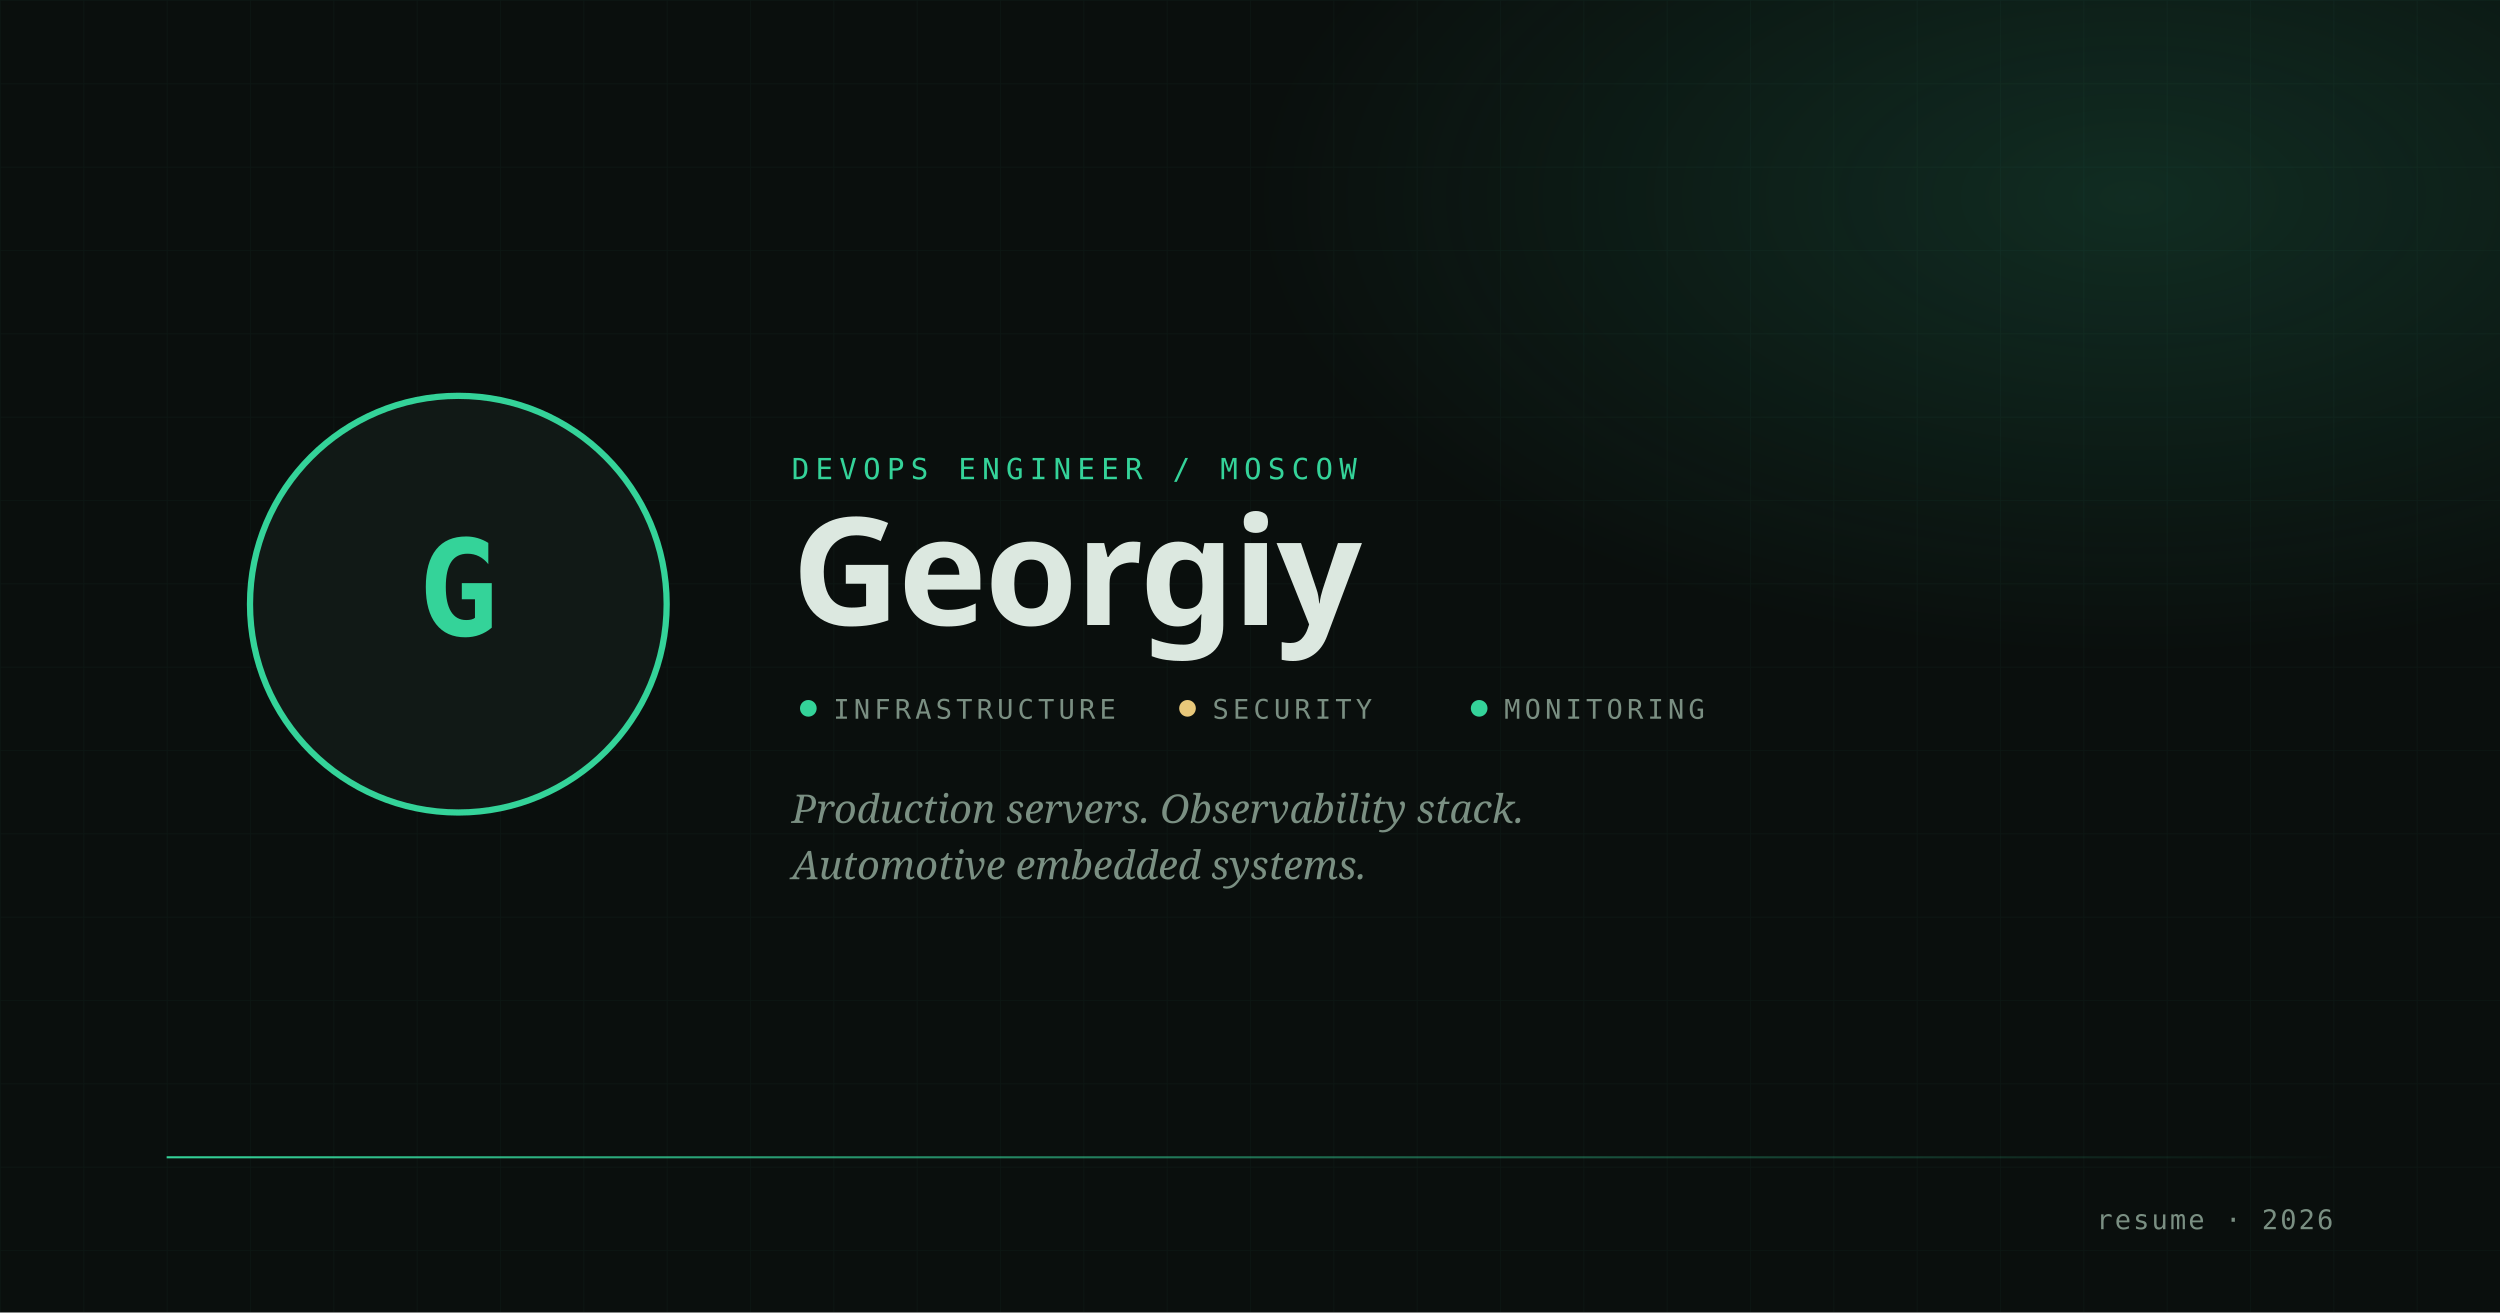
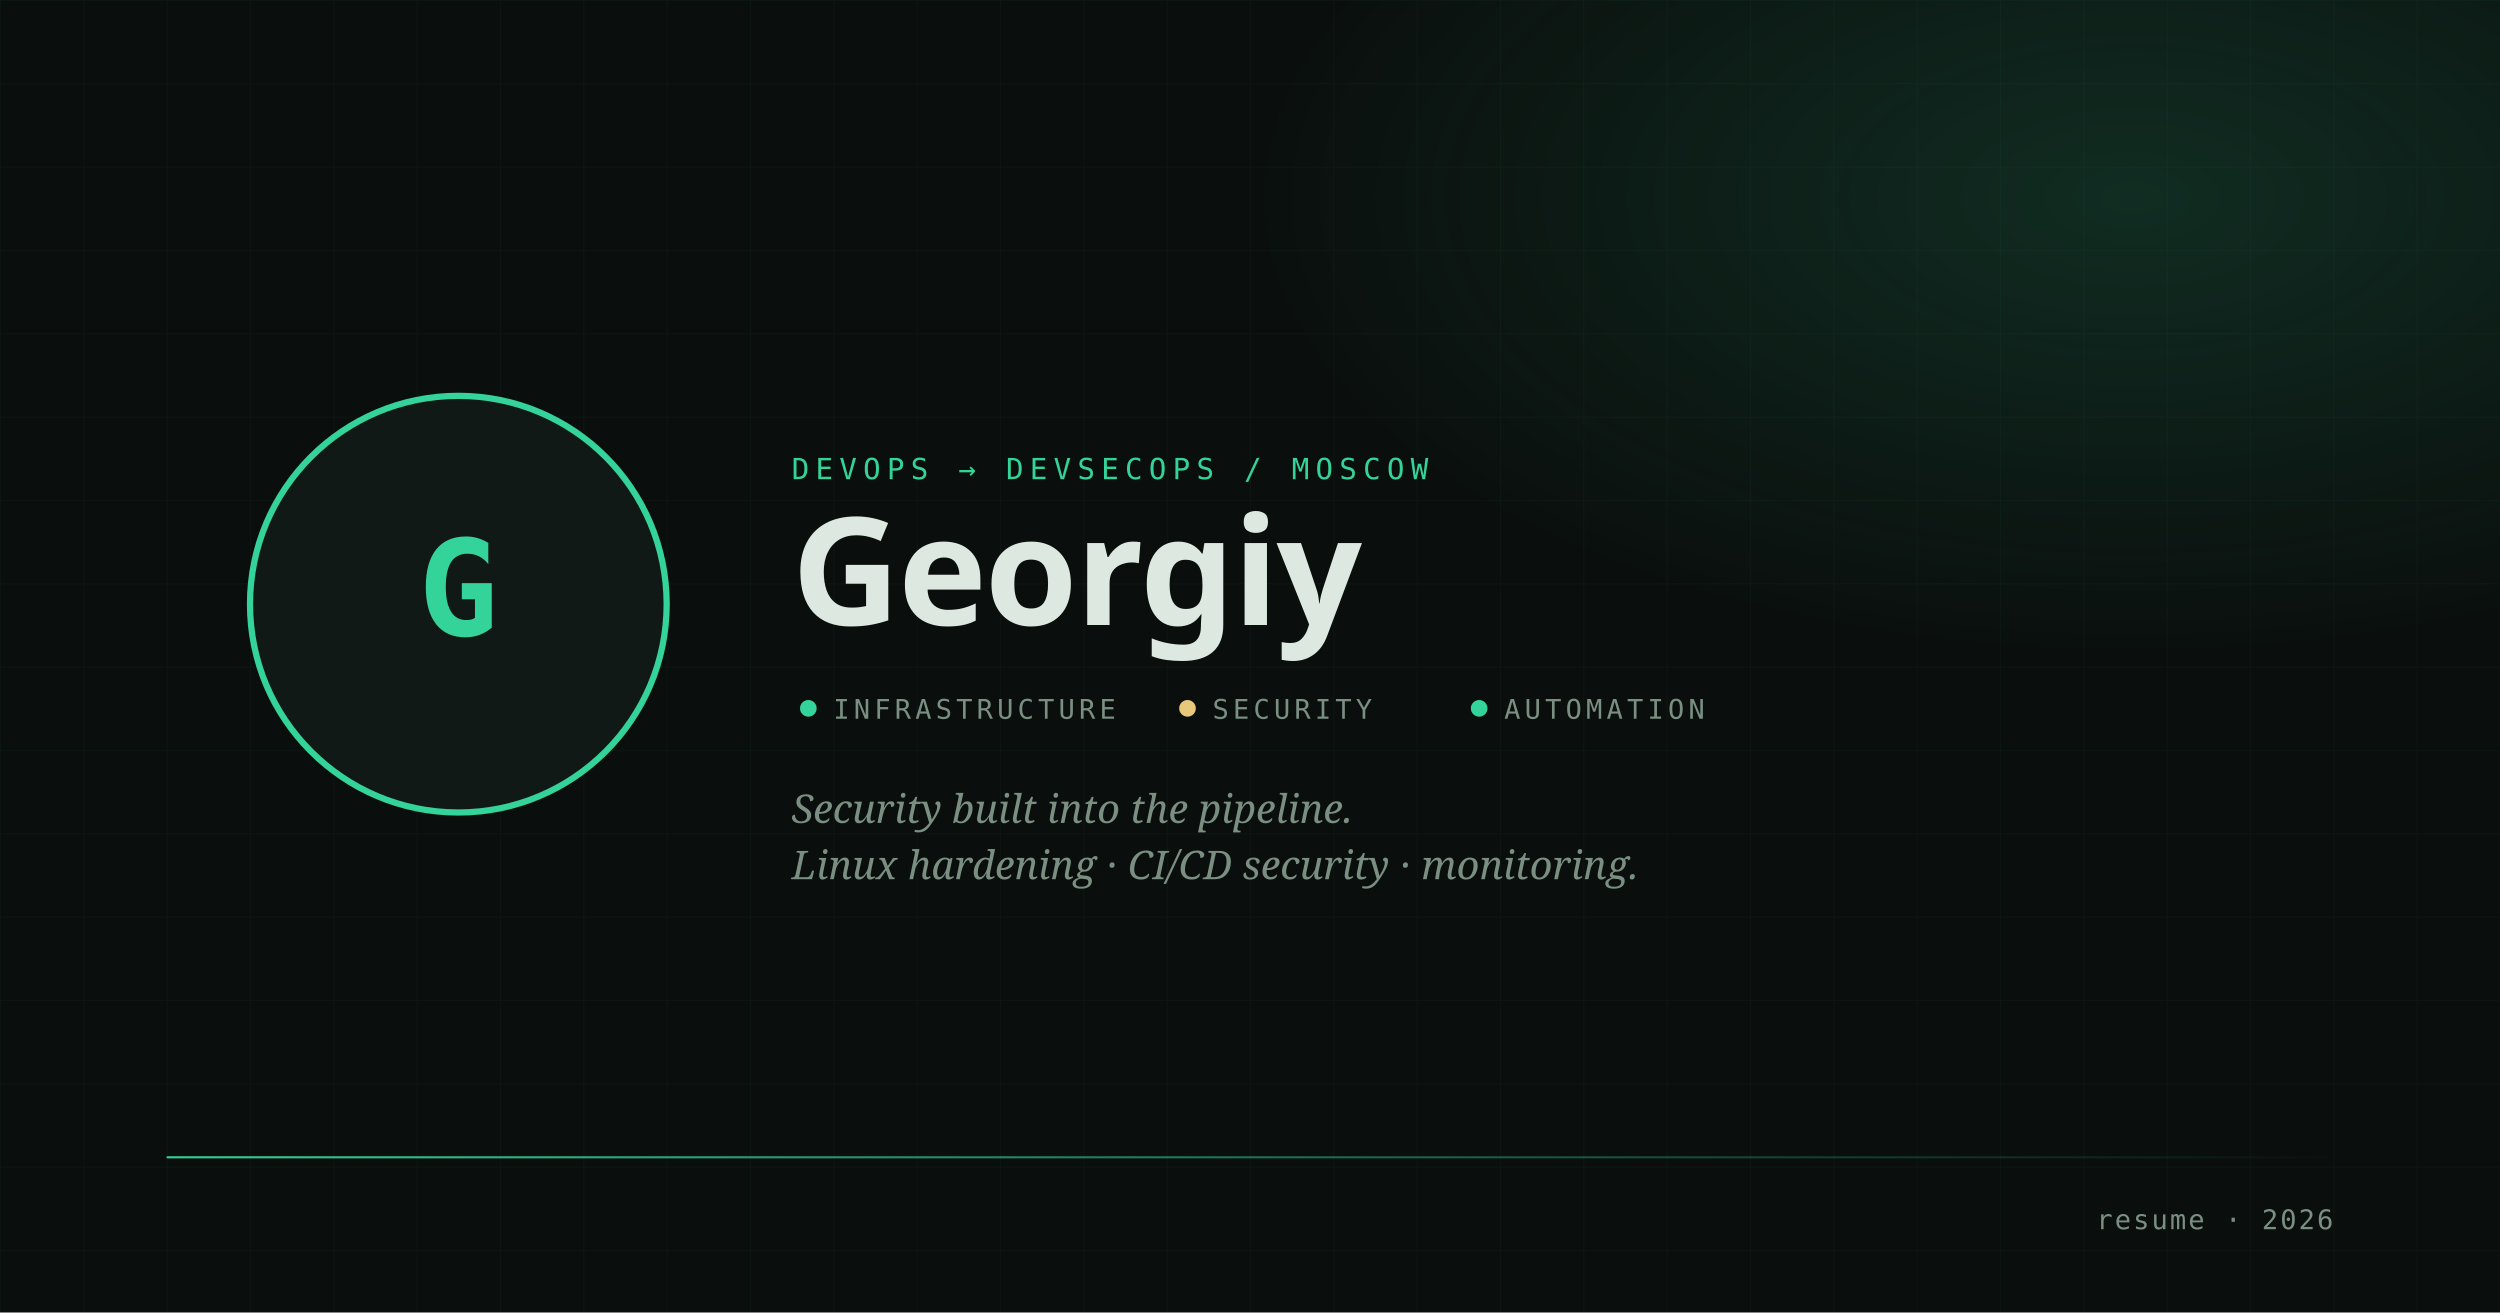
<svg xmlns="http://www.w3.org/2000/svg" width="1200" height="630" viewBox="0 0 1200 630">
  <defs>
    <pattern id="grid" width="40" height="40" patternUnits="userSpaceOnUse">
      <path d="M 40 0 L 0 0 0 40" fill="none" stroke="rgba(52,211,153,0.06)" stroke-width="0.5" />
    </pattern>
    <radialGradient id="glow" cx="85%" cy="15%" r="35%">
      <stop offset="0%" stop-color="rgba(52,211,153,0.15)" />
      <stop offset="100%" stop-color="rgba(52,211,153,0)" />
    </radialGradient>
    <linearGradient id="line" x1="0" y1="0" x2="1" y2="0">
      <stop offset="0%" stop-color="#34d399" />
      <stop offset="100%" stop-color="rgba(52,211,153,0)" />
    </linearGradient>
  </defs>
  <rect width="1200" height="630" fill="#0a0f0d" />
  <rect width="1200" height="630" fill="url(#grid)" />
  <rect width="1200" height="630" fill="url(#glow)" />
  <circle cx="220" cy="290" r="100" fill="#111916" stroke="#34d399" stroke-width="3" />
  <text x="220" y="305" text-anchor="middle" font-family="monospace" font-size="64" fill="#34d399" font-weight="bold">G</text>
-   <text x="380" y="230" font-family="monospace" font-size="14" fill="#34d399" letter-spacing="3" text-transform="uppercase">DEVOPS ENGINEER / MOSCOW</text>
+   <text x="380" y="230" font-family="monospace" font-size="14" fill="#34d399" letter-spacing="3" text-transform="uppercase">DEVOPS → DEVSECOPS / MOSCOW</text>
  <text x="380" y="300" font-family="'Space Grotesk',system-ui,sans-serif" font-size="72" fill="#dce8e0" font-weight="700" letter-spacing="-1">Georgiy</text>
  <circle cx="388" cy="340" r="4" fill="#34d399" />
  <text x="400" y="345" font-family="monospace" font-size="13" fill="#7a8f82" letter-spacing="2">INFRASTRUCTURE</text>
  <circle cx="570" cy="340" r="4" fill="#e8c87a" />
  <text x="582" y="345" font-family="monospace" font-size="13" fill="#7a8f82" letter-spacing="2">SECURITY</text>
  <circle cx="710" cy="340" r="4" fill="#34d399" />
-   <text x="722" y="345" font-family="monospace" font-size="13" fill="#7a8f82" letter-spacing="2">MONITORING</text>
-   <text x="380" y="395" font-family="Georgia,serif" font-size="19" fill="#7a8f82" font-style="italic">Production servers. Observability stack.</text>
-   <text x="380" y="422" font-family="Georgia,serif" font-size="19" fill="#7a8f82" font-style="italic">Automotive embedded systems.</text>
+   <text x="722" y="345" font-family="monospace" font-size="13" fill="#7a8f82" letter-spacing="2">AUTOMATION</text>
+   <text x="380" y="395" font-family="Georgia,serif" font-size="19" fill="#7a8f82" font-style="italic">Security built into the pipeline.</text>
+   <text x="380" y="422" font-family="Georgia,serif" font-size="19" fill="#7a8f82" font-style="italic">Linux hardening · CI/CD security · monitoring.</text>
  <rect x="80" y="555" width="1040" height="1" fill="url(#line)" />
  <text x="1120" y="590" text-anchor="end" font-family="monospace" font-size="13" fill="#7a8f82" letter-spacing="1">resume · 2026</text>
</svg>
